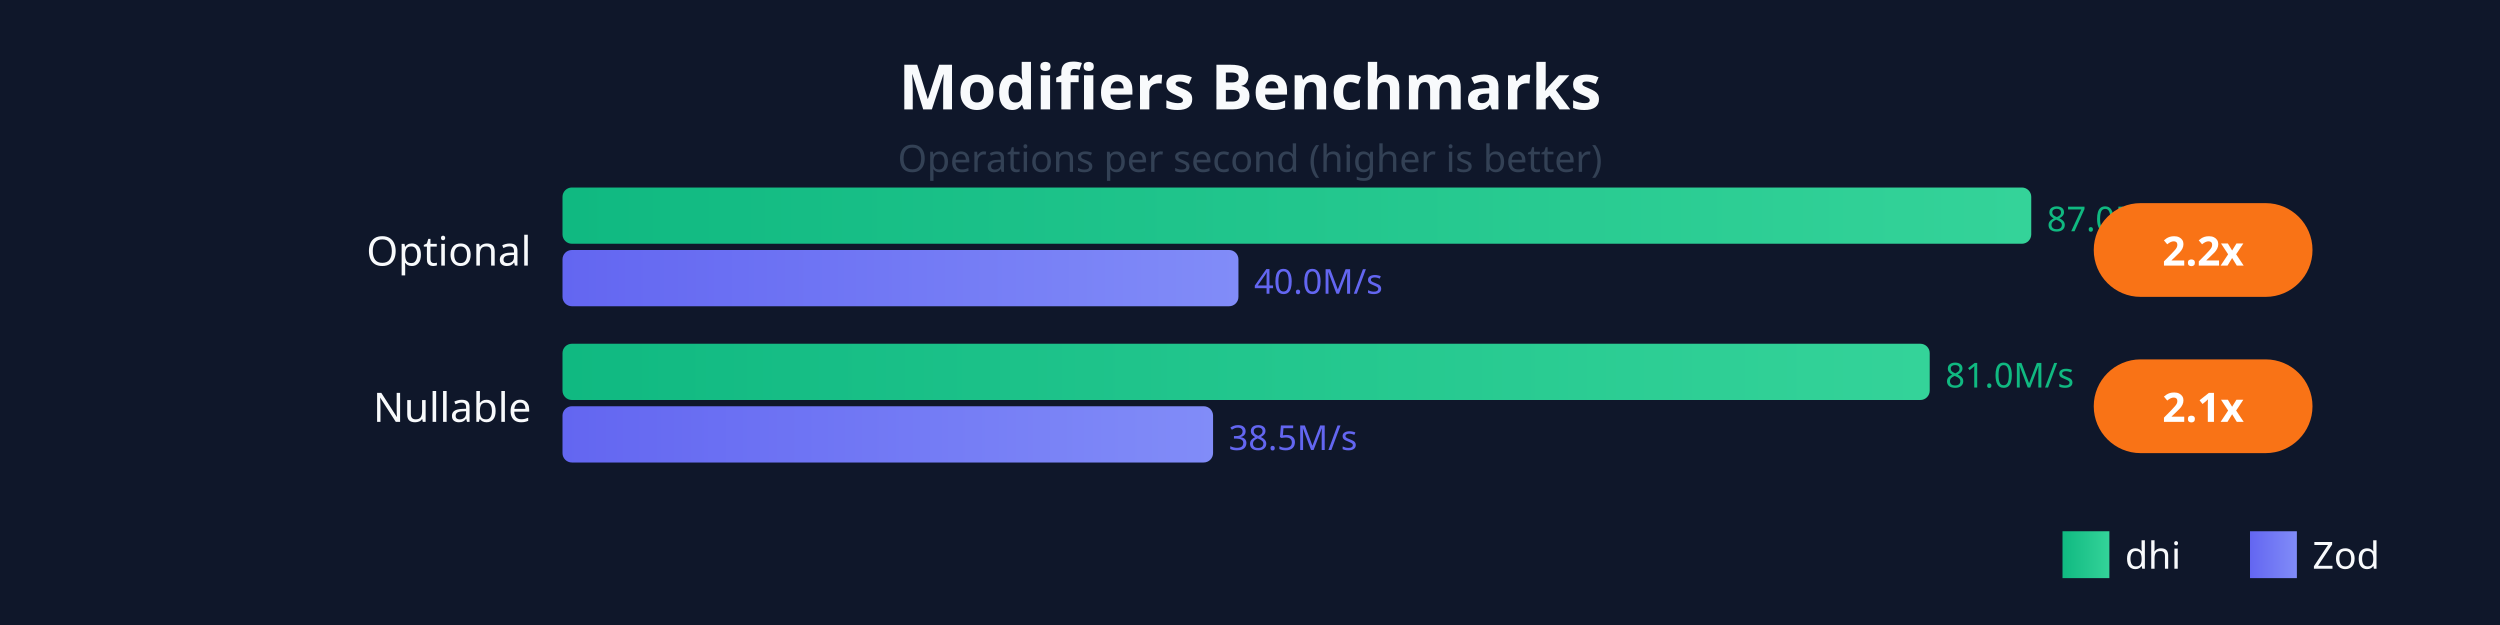
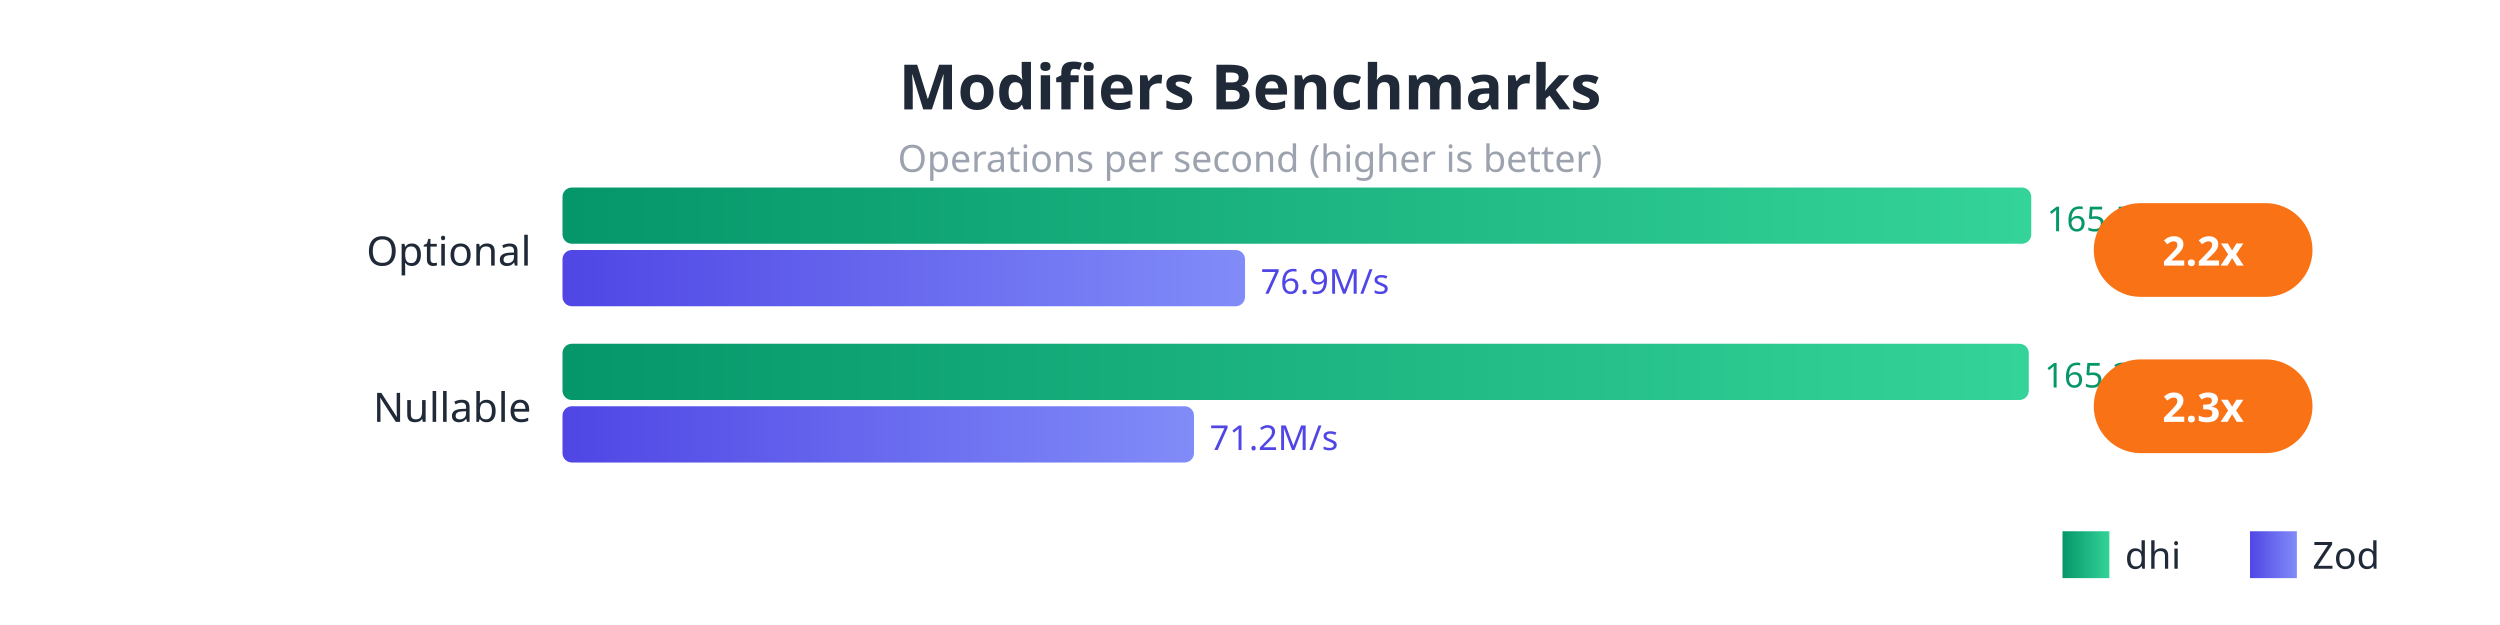
<svg xmlns="http://www.w3.org/2000/svg" viewBox="0 0 800 200" style="font-family: system-ui, sans-serif;">
  <defs>
    <linearGradient id="dhiGrad" x1="0%" y1="0%" x2="100%" y2="0%">
-       <stop offset="0%" style="stop-color:#10b981;stop-opacity:1" />
+       <stop offset="0%" style="stop-color:#059669;stop-opacity:1" />
      <stop offset="100%" style="stop-color:#34d399;stop-opacity:1" />
    </linearGradient>
    <linearGradient id="zodGrad" x1="0%" y1="0%" x2="100%" y2="0%">
-       <stop offset="0%" style="stop-color:#6366f1;stop-opacity:1" />
+       <stop offset="0%" style="stop-color:#4f46e5;stop-opacity:1" />
      <stop offset="100%" style="stop-color:#818cf8;stop-opacity:1" />
    </linearGradient>
  </defs>
-   <rect width="800" height="200" fill="#0f172a" />
-   <text x="400" y="35" fill="#f8fafc" font-size="20" font-weight="bold" text-anchor="middle">Modifiers Benchmarks</text>
-   <text x="400" y="55" fill="#334155" font-size="12" text-anchor="middle">Operations per second (higher is better)</text>
-   <text x="170" y="85" fill="#f8fafc" font-size="13" text-anchor="end">Optional</text>
+   <rect width="800" height="200" fill="#ffffff" />
+   <text x="400" y="35" fill="#1f2937" font-size="20" font-weight="bold" text-anchor="middle">Modifiers Benchmarks</text>
+   <text x="400" y="55" fill="#9ca3af" font-size="12" text-anchor="middle">Operations per second (higher is better)</text>
+   <text x="170" y="85" fill="#1f2937" font-size="13" text-anchor="end">Optional</text>
  <rect x="180" y="60" width="470" height="18" fill="url(#dhiGrad)" rx="3" />
-   <text x="655" y="74" fill="#10b981" font-size="11">87.0M/s</text>
-   <rect x="180" y="80" width="216.303" height="18" fill="url(#zodGrad)" rx="3" />
-   <text x="401.303" y="94" fill="#6366f1" font-size="11">40.0M/s</text>
+   <text x="655" y="74" fill="#059669" font-size="11">165.5M/s</text>
+   <rect x="180" y="80" width="218.408" height="18" fill="url(#zodGrad)" rx="3" />
+   <text x="403.408" y="94" fill="#4f46e5" font-size="11">76.9M/s</text>
  <rect x="670" y="65" width="70" height="30" fill="#f97316" rx="15" />
  <text x="705" y="85" fill="white" font-size="13" font-weight="bold" text-anchor="middle">2.2x</text>
-   <text x="170" y="135" fill="#f8fafc" font-size="13" text-anchor="end">Nullable</text>
-   <rect x="180" y="110" width="437.509" height="18" fill="url(#dhiGrad)" rx="3" />
-   <text x="622.509" y="124" fill="#10b981" font-size="11">81.0M/s</text>
-   <rect x="180" y="130" width="208.181" height="18" fill="url(#zodGrad)" rx="3" />
-   <text x="393.181" y="144" fill="#6366f1" font-size="11">38.5M/s</text>
+   <text x="170" y="135" fill="#1f2937" font-size="13" text-anchor="end">Nullable</text>
+   <rect x="180" y="110" width="469.207" height="18" fill="url(#dhiGrad)" rx="3" />
+   <text x="654.207" y="124" fill="#059669" font-size="11">165.3M/s</text>
+   <rect x="180" y="130" width="202.084" height="18" fill="url(#zodGrad)" rx="3" />
+   <text x="387.084" y="144" fill="#4f46e5" font-size="11">71.2M/s</text>
  <rect x="670" y="115" width="70" height="30" fill="#f97316" rx="15" />
-   <text x="705" y="135" fill="white" font-size="13" font-weight="bold" text-anchor="middle">2.1x</text>
+   <text x="705" y="135" fill="white" font-size="13" font-weight="bold" text-anchor="middle">2.3x</text>
  <rect x="660" y="170" width="15" height="15" fill="url(#dhiGrad)" />
-   <text x="680" y="182" fill="#f8fafc" font-size="12">dhi</text>
+   <text x="680" y="182" fill="#1f2937" font-size="12">dhi</text>
  <rect x="720" y="170" width="15" height="15" fill="url(#zodGrad)" />
-   <text x="740" y="182" fill="#f8fafc" font-size="12">Zod</text>
+   <text x="740" y="182" fill="#1f2937" font-size="12">Zod</text>
</svg>
